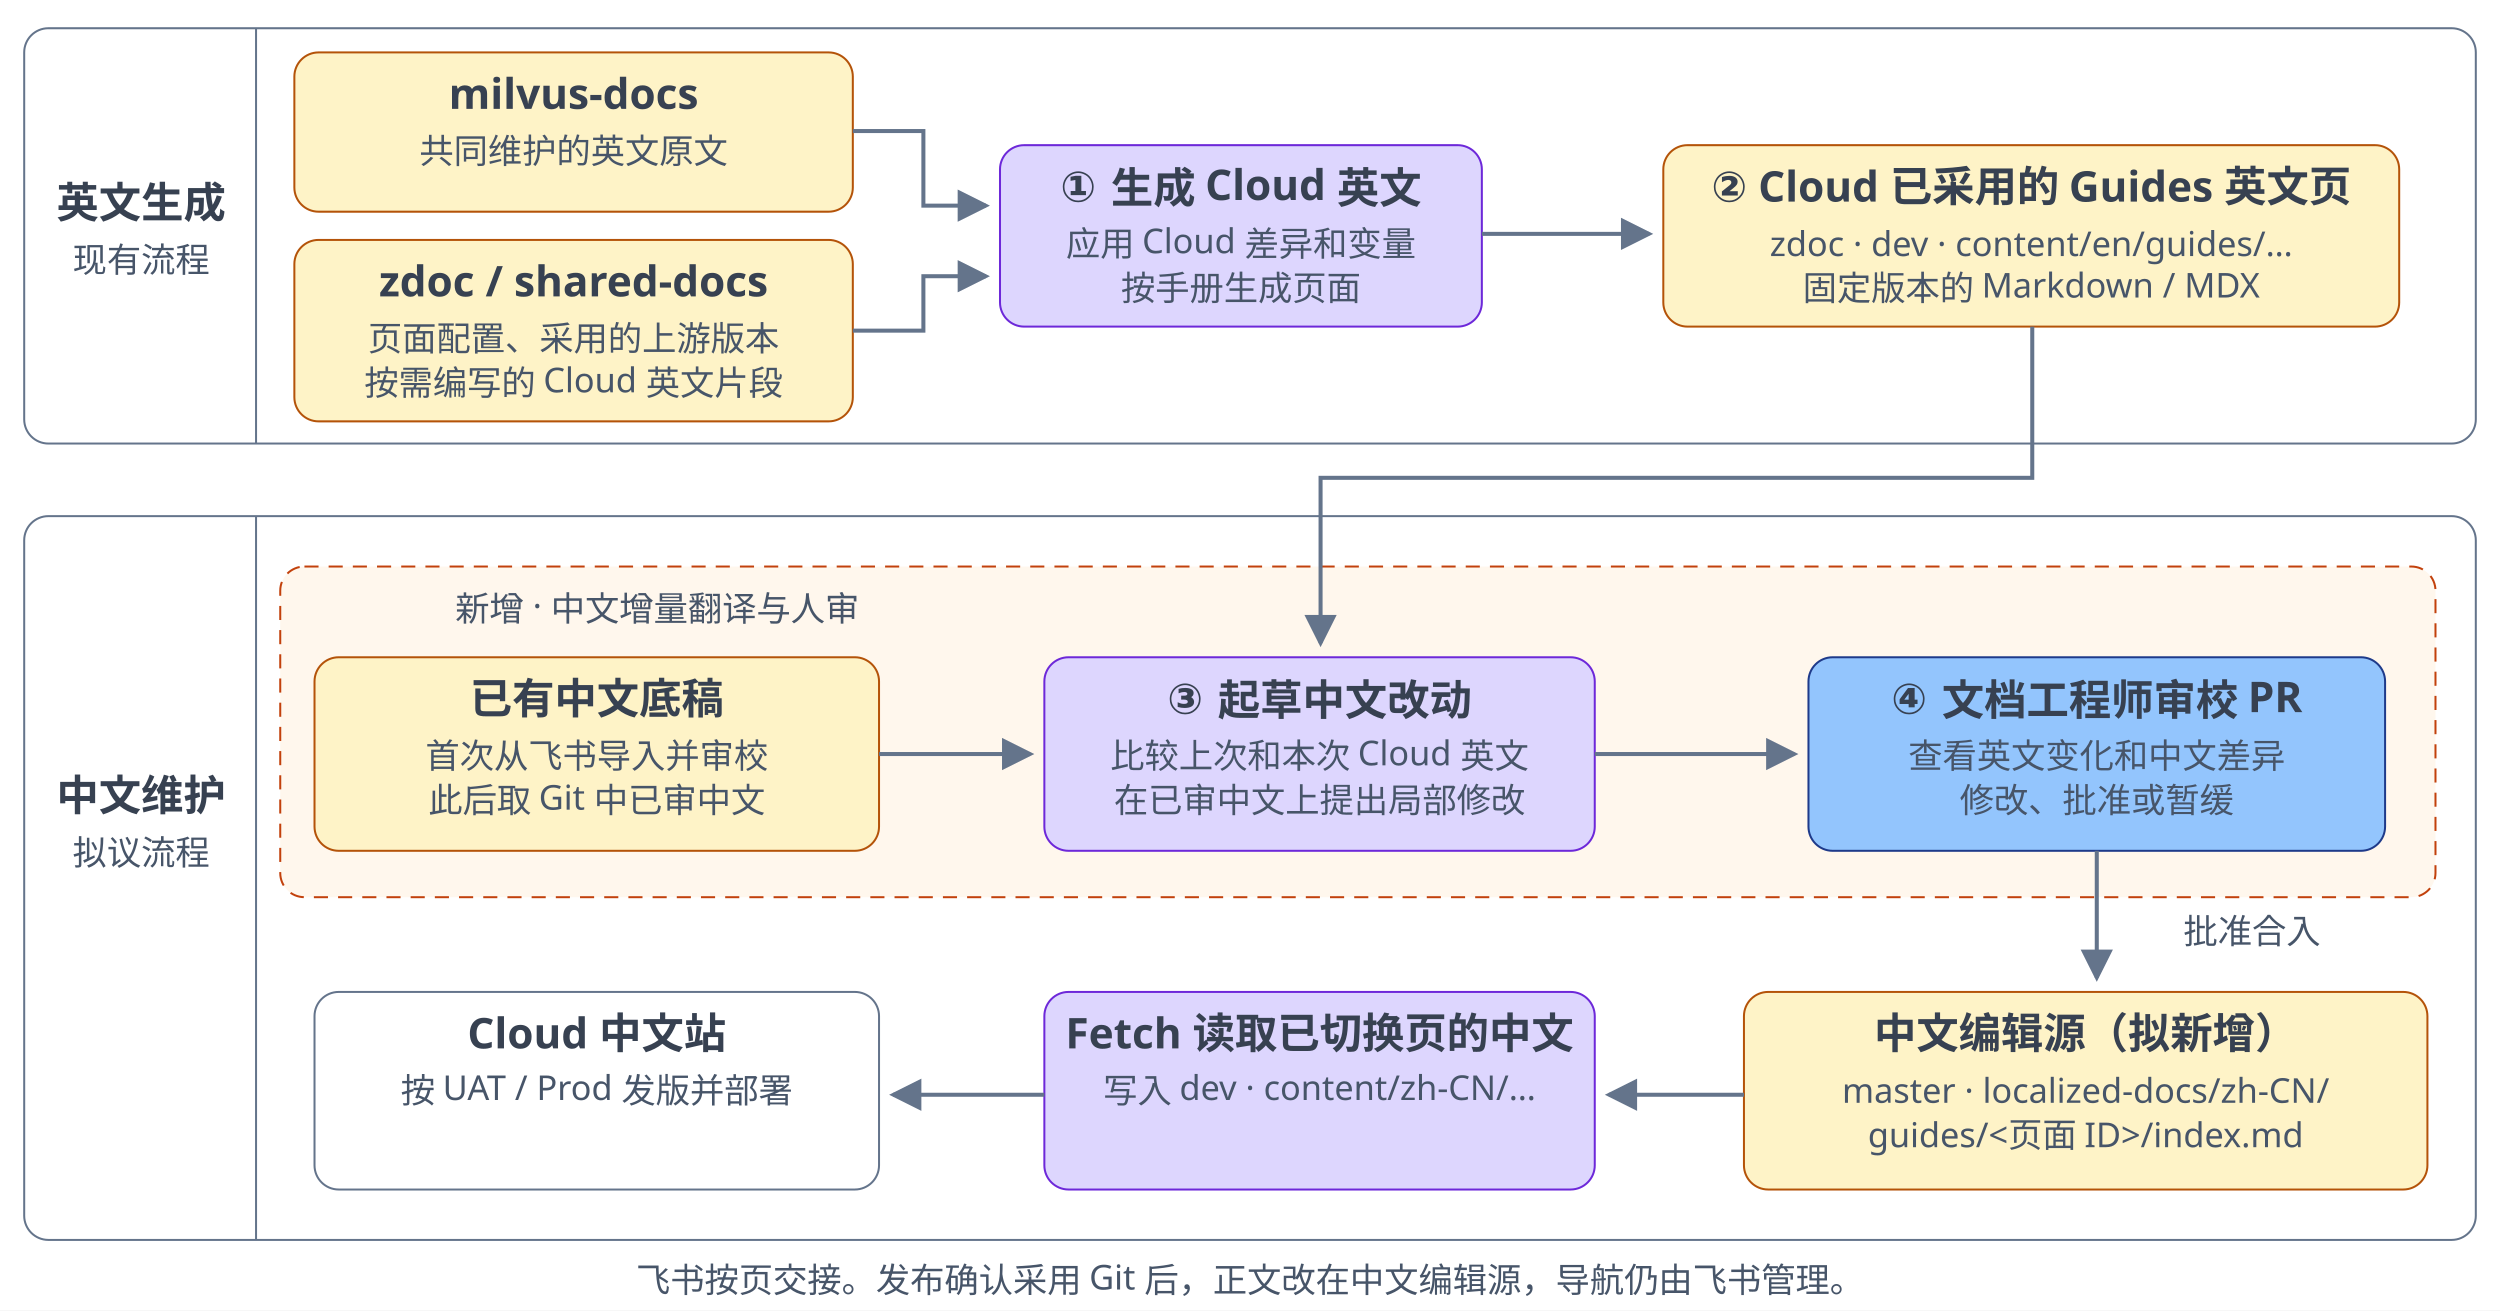
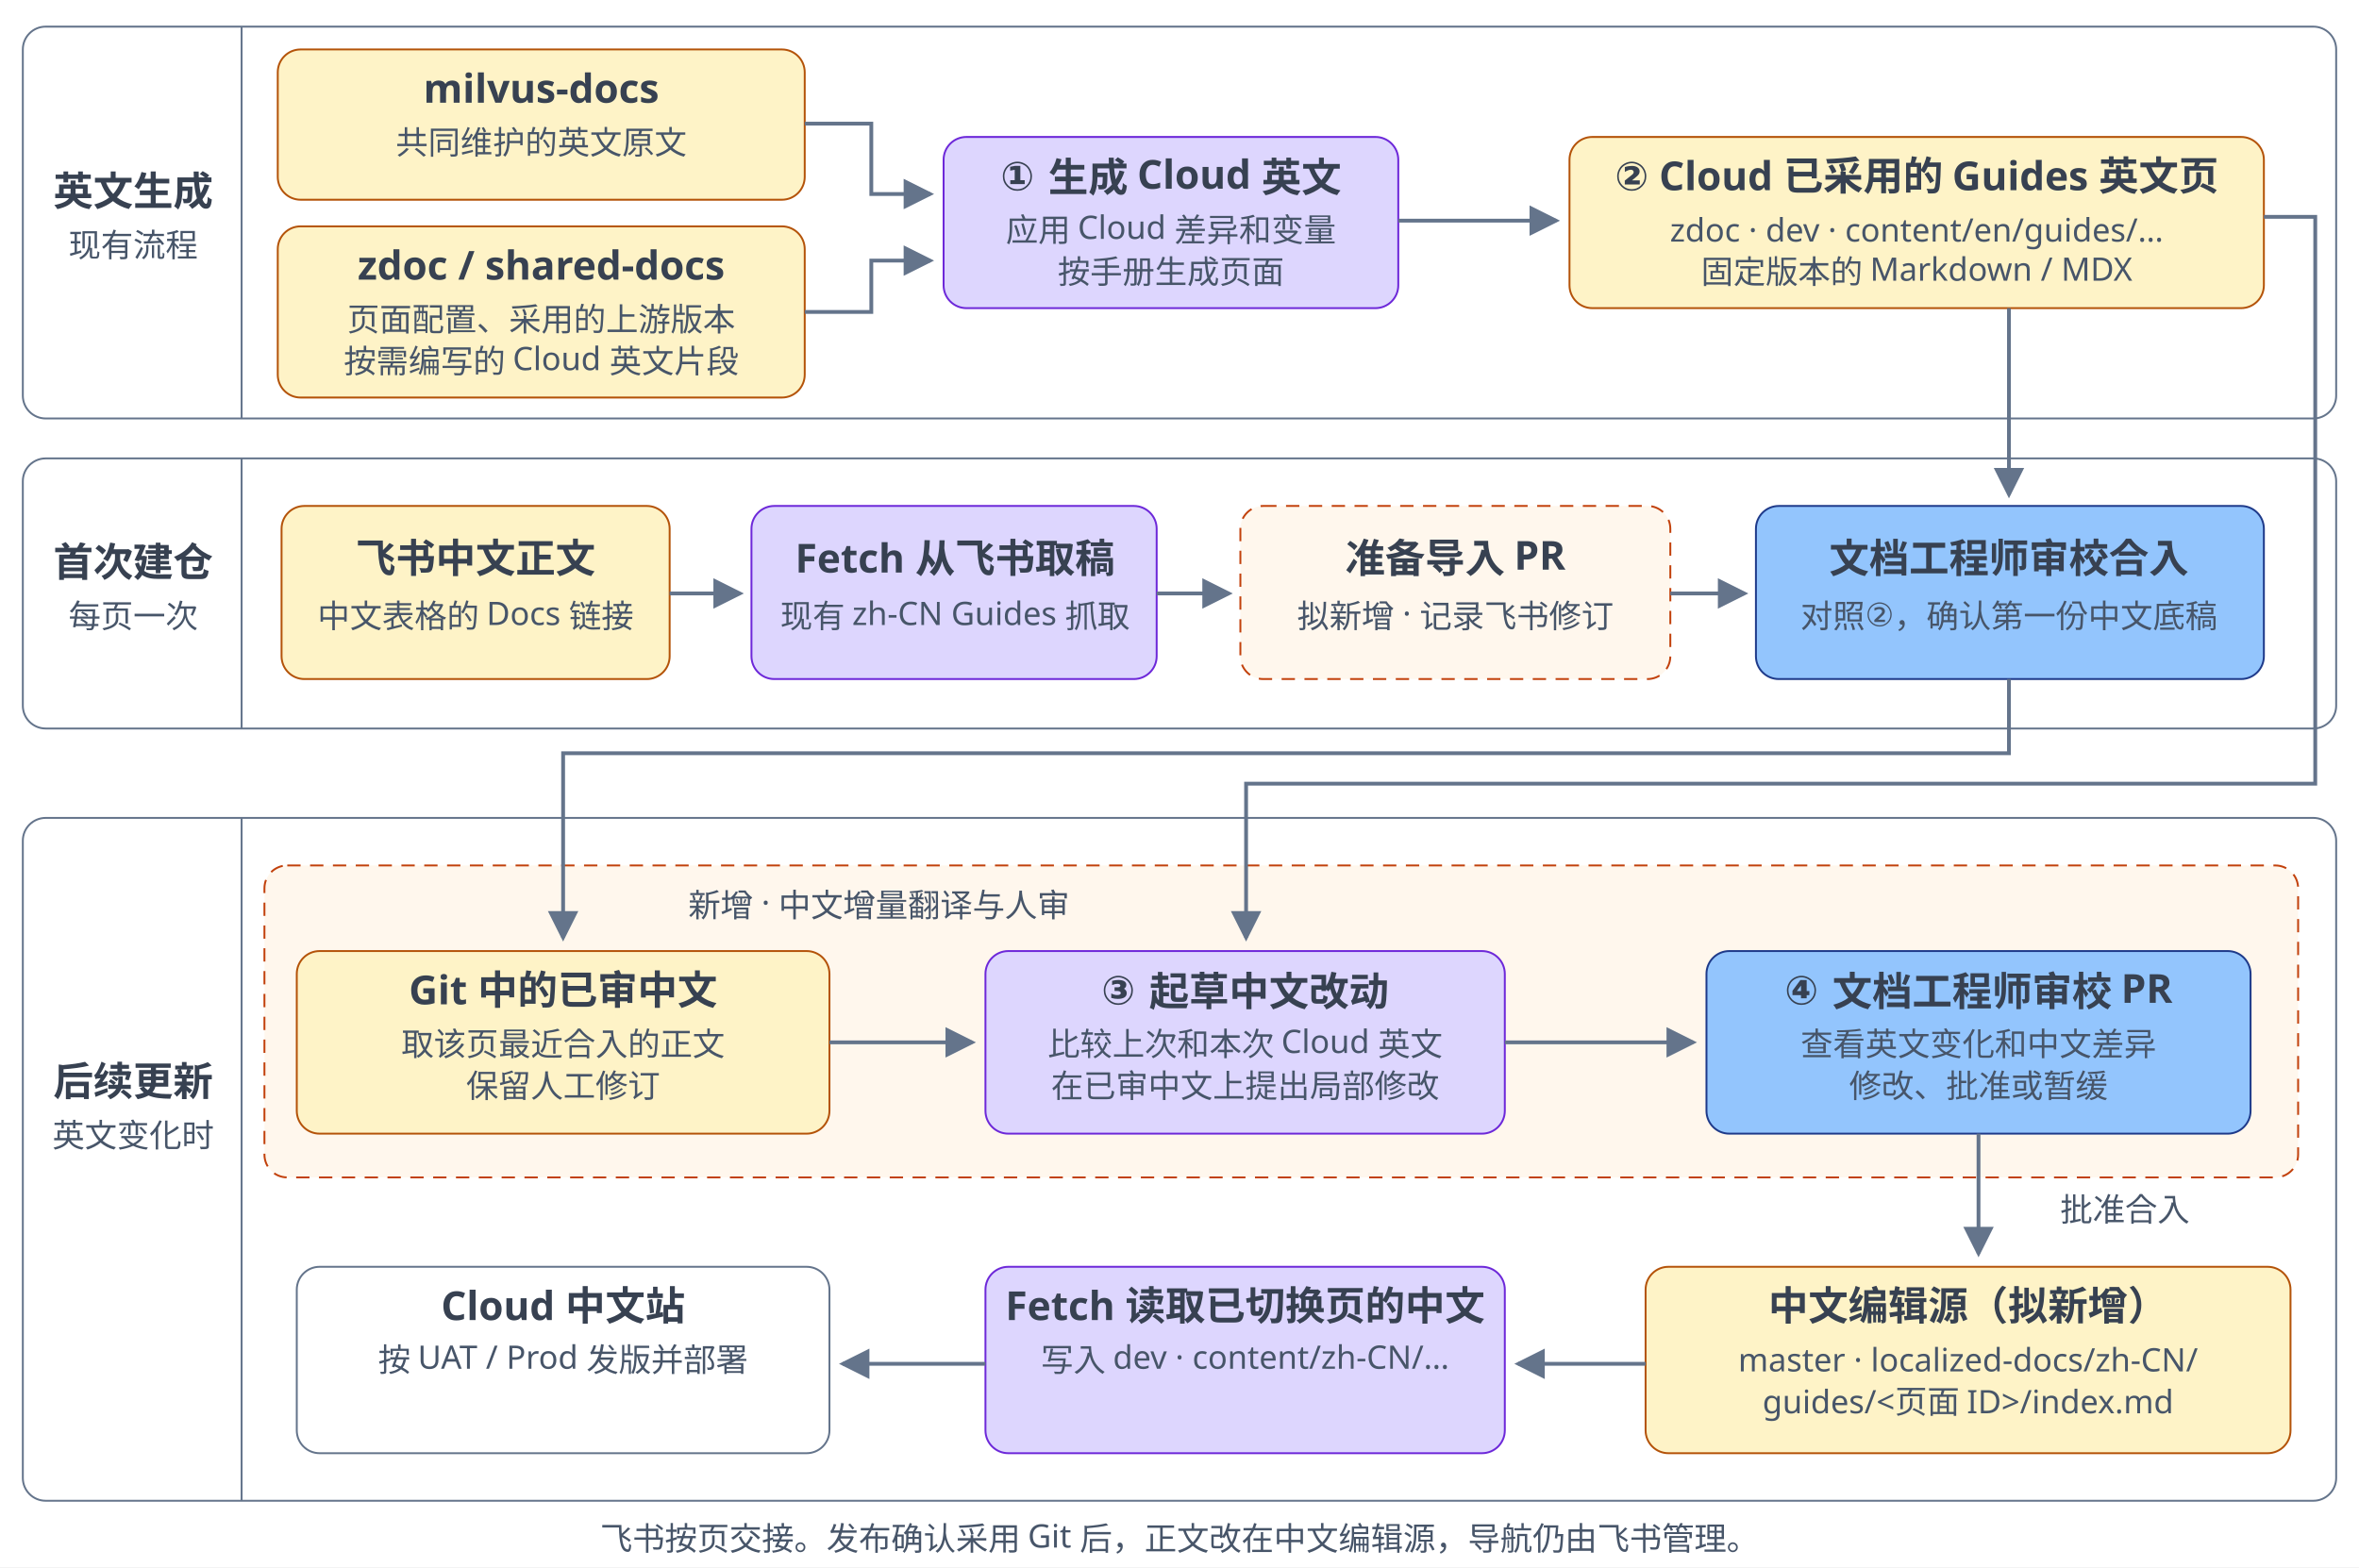
- <svg xmlns="http://www.w3.org/2000/svg" width="1240" height="650" viewBox="0 0 1240 650" role="img" aria-labelledby="title desc">
+ <svg xmlns="http://www.w3.org/2000/svg" width="1240" height="824" viewBox="0 0 1240 824" role="img" aria-labelledby="title desc">
  <defs>
    <marker id="a" markerWidth="8" markerHeight="8" refX="7" refY="4" orient="auto">
      <path d="M0 0 L8 4 L0 8 Z" fill="#64748b" />
    </marker>
  </defs>
  <style>text{font-family:"PingFang SC",sans-serif;text-anchor:middle;fill:#374151}.head{font-size:21px;font-weight:600}.sub{font-size:17px;fill:#475569}.edge{fill:none;stroke:#64748b;stroke-width:2;marker-end:url(#a)}</style>
-   <rect width="1240" height="650" fill="white" />
+   <rect width="1240" height="824" fill="white" />
  <rect x="12" y="14" width="1216" height="206" rx="12" fill="white" stroke="#64748b" />
-   <rect x="12" y="256" width="1216" height="359" rx="12" fill="white" stroke="#64748b" />
-   <path d="M127 14 V220 M127 256 V615" stroke="#64748b" />
+   <path d="M127 14 V220" stroke="#64748b" />
  <text x="70" y="108" class="head">英文生成</text>
  <text x="70" y="135" class="sub">现有流程</text>
-   <text x="70" y="402" class="head">中文维护</text>
-   <text x="70" y="429" class="sub">拟议流程</text>
  <rect x="146" y="26" width="277" height="79" rx="12" fill="#fef3c7" stroke="#b45309" />
  <text x="284.5" y="54" class="head">milvus-docs</text>
  <text x="284.5" y="81" class="sub">共同维护的英文原文</text>
  <rect x="146" y="119" width="277" height="90" rx="12" fill="#fef3c7" stroke="#b45309" />
  <text x="284.5" y="147" class="head">zdoc / shared-docs</text>
  <text x="284.5" y="174" class="sub">页面配置、采用的上游版本</text>
  <text x="284.5" y="196" class="sub">按需编写的 Cloud 英文片段</text>
  <rect x="496" y="72" width="239" height="90" rx="12" fill="#ddd6fe" stroke="#6d28d9" />
  <text x="615.5" y="100" class="head">① 生成 Cloud 英文</text>
  <text x="615.5" y="127" class="sub">应用 Cloud 差异和变量</text>
  <text x="615.5" y="149" class="sub">按手册生成页面</text>
  <rect x="825" y="72" width="365" height="90" rx="12" fill="#fef3c7" stroke="#b45309" />
  <text x="1007.5" y="100" class="head">② Cloud 已采用的 Guides 英文页</text>
  <text x="1007.5" y="127" class="sub">zdoc · dev · content/en/guides/…</text>
  <text x="1007.5" y="149" class="sub">固定版本的 Markdown / MDX</text>
  <path class="edge" d="M423 65 H458 V102 H489" />
  <path class="edge" d="M423 164 H458 V137 H489" />
  <path class="edge" d="M735 116 H818" />
-   <rect x="139" y="281" width="1069" height="164" rx="12" fill="#fff7ed" stroke="#c2410c" stroke-dasharray="7 5" />
-   <text x="326" y="308" class="sub">新增 · 中文增量翻译与人审</text>
-   <rect x="156" y="326" width="280" height="96" rx="12" fill="#fef3c7" stroke="#b45309" />
-   <text x="296.0" y="354" class="head">已有中文底稿</text>
-   <text x="296.0" y="381" class="sub">首次从飞书导入并审校</text>
-   <text x="296.0" y="403" class="sub">此后取 Git 中已审中文</text>
-   <rect x="518" y="326" width="273" height="96" rx="12" fill="#ddd6fe" stroke="#6d28d9" />
-   <text x="654.5" y="354" class="head">③ 起草中文改动</text>
-   <text x="654.5" y="381" class="sub">比较上次和本次 Cloud 英文</text>
-   <text x="654.5" y="403" class="sub">在已审中文上提出局部修改</text>
-   <rect x="897" y="326" width="286" height="96" rx="12" fill="#93c5fd" stroke="#1e3a8a" />
-   <text x="1040.0" y="354" class="head">④ 文档工程师审校 PR</text>
-   <text x="1040.0" y="381" class="sub">查看英文变化和中文差异</text>
-   <text x="1040.0" y="403" class="sub">修改、批准或暂缓</text>
-   <path class="edge" d="M436 374 H511" />
-   <path class="edge" d="M791 374 H890" />
-   <path class="edge" d="M1008 162 V237 H655 V319" />
-   <rect x="865" y="492" width="339" height="98" rx="12" fill="#fef3c7" stroke="#b45309" />
-   <text x="1034.5" y="520" class="head">中文编辑源（拟新增）</text>
-   <text x="1034.5" y="547" class="sub">master · localized-docs/zh-CN/</text>
-   <text x="1034.5" y="569" class="sub">guides/&lt;页面 ID&gt;/index.md</text>
-   <rect x="518" y="492" width="273" height="98" rx="12" fill="#ddd6fe" stroke="#6d28d9" />
-   <text x="654.5" y="520" class="head">Fetch 读取已切换页的中文</text>
-   <text x="654.5" y="547" class="sub">写入 dev · content/zh-CN/…</text>
-   <rect x="156" y="492" width="280" height="98" rx="12" fill="white" stroke="#64748b" />
-   <text x="296.0" y="520" class="head">Cloud 中文站</text>
-   <text x="296.0" y="547" class="sub">按 UAT / Prod 发版并部署</text>
-   <path class="edge" d="M1040 422 V485" />
-   <text x="1117" y="468" class="sub">批准合入</text>
-   <path class="edge" d="M865 543 H798" />
-   <path class="edge" d="M518 543 H443" />
-   <text x="620" y="641" class="sub">飞书按页交接。发布确认采用 Git 后，正文改在中文编辑源，导航仍由飞书管理。</text>
+   <rect x="12" y="241" width="1216" height="142" rx="12" fill="white" stroke="#64748b" />
+   <path d="M127 241 V383" stroke="#64748b" />
+   <text x="70" y="303" class="head">首次建仓</text>
+   <text x="70" y="330" class="sub">每页一次</text>
+   <rect x="148" y="266" width="204" height="91" rx="12" fill="#fef3c7" stroke="#b45309" />
+   <text x="250" y="301" class="head">飞书中文正文</text>
+   <text x="250" y="330" class="sub">中文表格的 Docs 链接</text>
+   <rect x="395" y="266" width="213" height="91" rx="12" fill="#ddd6fe" stroke="#6d28d9" />
+   <text x="502" y="301" class="head">Fetch 从飞书取稿</text>
+   <text x="502" y="330" class="sub">现有 zh-CN Guides 抓取</text>
+   <rect x="652" y="266" width="226" height="91" rx="12" fill="#fff7ed" stroke="#c2410c" stroke-dasharray="7 5" />
+   <text x="765" y="301" class="head">准备导入 PR</text>
+   <text x="765" y="330" class="sub">拟新增 · 记录飞书修订</text>
+   <rect x="923" y="266" width="267" height="91" rx="12" fill="#93c5fd" stroke="#1e3a8a" />
+   <text x="1056" y="301" class="head">文档工程师审校合入</text>
+   <text x="1056" y="330" class="sub">对照②，确认第一份中文底稿</text>
+   <path class="edge" d="M1056 162 V260" />
+   <path class="edge" d="M352 312 H389" />
+   <path class="edge" d="M608 312 H646" />
+   <path class="edge" d="M878 312 H917" />
+   <g transform="translate(0 174)">
+     <rect x="12" y="256" width="1216" height="359" rx="12" fill="white" stroke="#64748b" />
+     <path d="M127 256 V615" stroke="#64748b" />
+     <text x="70" y="402" class="head">后续更新</text>
+     <text x="70" y="429" class="sub">英文变化时</text>
+     <rect x="139" y="281" width="1069" height="164" rx="12" fill="#fff7ed" stroke="#c2410c" stroke-dasharray="7 5" />
+     <text x="462" y="308" class="sub">新增 · 中文增量翻译与人审</text>
+     <g transform="translate(0 -174)">
+       <path class="edge" d="M1056 357 V396 H296 V493" />
+       <path class="edge" d="M1190 114 H1217 V412 H655 V493" />
+     </g>
+     <rect x="156" y="326" width="280" height="96" rx="12" fill="#fef3c7" stroke="#b45309" />
+     <text x="296.0" y="354" class="head">Git 中的已审中文</text>
+     <text x="296.0" y="381" class="sub">取该页最近合入的正文</text>
+     <text x="296.0" y="403" class="sub">保留人工修订</text>
+     <rect x="518" y="326" width="273" height="96" rx="12" fill="#ddd6fe" stroke="#6d28d9" />
+     <text x="654.5" y="354" class="head">③ 起草中文改动</text>
+     <text x="654.5" y="381" class="sub">比较上次和本次 Cloud 英文</text>
+     <text x="654.5" y="403" class="sub">在已审中文上提出局部修改</text>
+     <rect x="897" y="326" width="286" height="96" rx="12" fill="#93c5fd" stroke="#1e3a8a" />
+     <text x="1040.0" y="354" class="head">④ 文档工程师审校 PR</text>
+     <text x="1040.0" y="381" class="sub">查看英文变化和中文差异</text>
+     <text x="1040.0" y="403" class="sub">修改、批准或暂缓</text>
+     <path class="edge" d="M436 374 H511" />
+     <path class="edge" d="M791 374 H890" />
+     <rect x="865" y="492" width="339" height="98" rx="12" fill="#fef3c7" stroke="#b45309" />
+     <text x="1034.5" y="520" class="head">中文编辑源（拟新增）</text>
+     <text x="1034.5" y="547" class="sub">master · localized-docs/zh-CN/</text>
+     <text x="1034.5" y="569" class="sub">guides/&lt;页面 ID&gt;/index.md</text>
+     <rect x="518" y="492" width="273" height="98" rx="12" fill="#ddd6fe" stroke="#6d28d9" />
+     <text x="654.5" y="520" class="head">Fetch 读取已切换页的中文</text>
+     <text x="654.5" y="547" class="sub">写入 dev · content/zh-CN/…</text>
+     <rect x="156" y="492" width="280" height="98" rx="12" fill="white" stroke="#64748b" />
+     <text x="296.0" y="520" class="head">Cloud 中文站</text>
+     <text x="296.0" y="547" class="sub">按 UAT / Prod 发版并部署</text>
+     <path class="edge" d="M1040 422 V485" />
+     <text x="1117" y="468" class="sub">批准合入</text>
+     <path class="edge" d="M865 543 H798" />
+     <path class="edge" d="M518 543 H443" />
+     <text x="620" y="641" class="sub">飞书按页交接。发布确认采用 Git 后，正文改在中文编辑源，导航仍由飞书管理。</text>
+   </g>
</svg>
